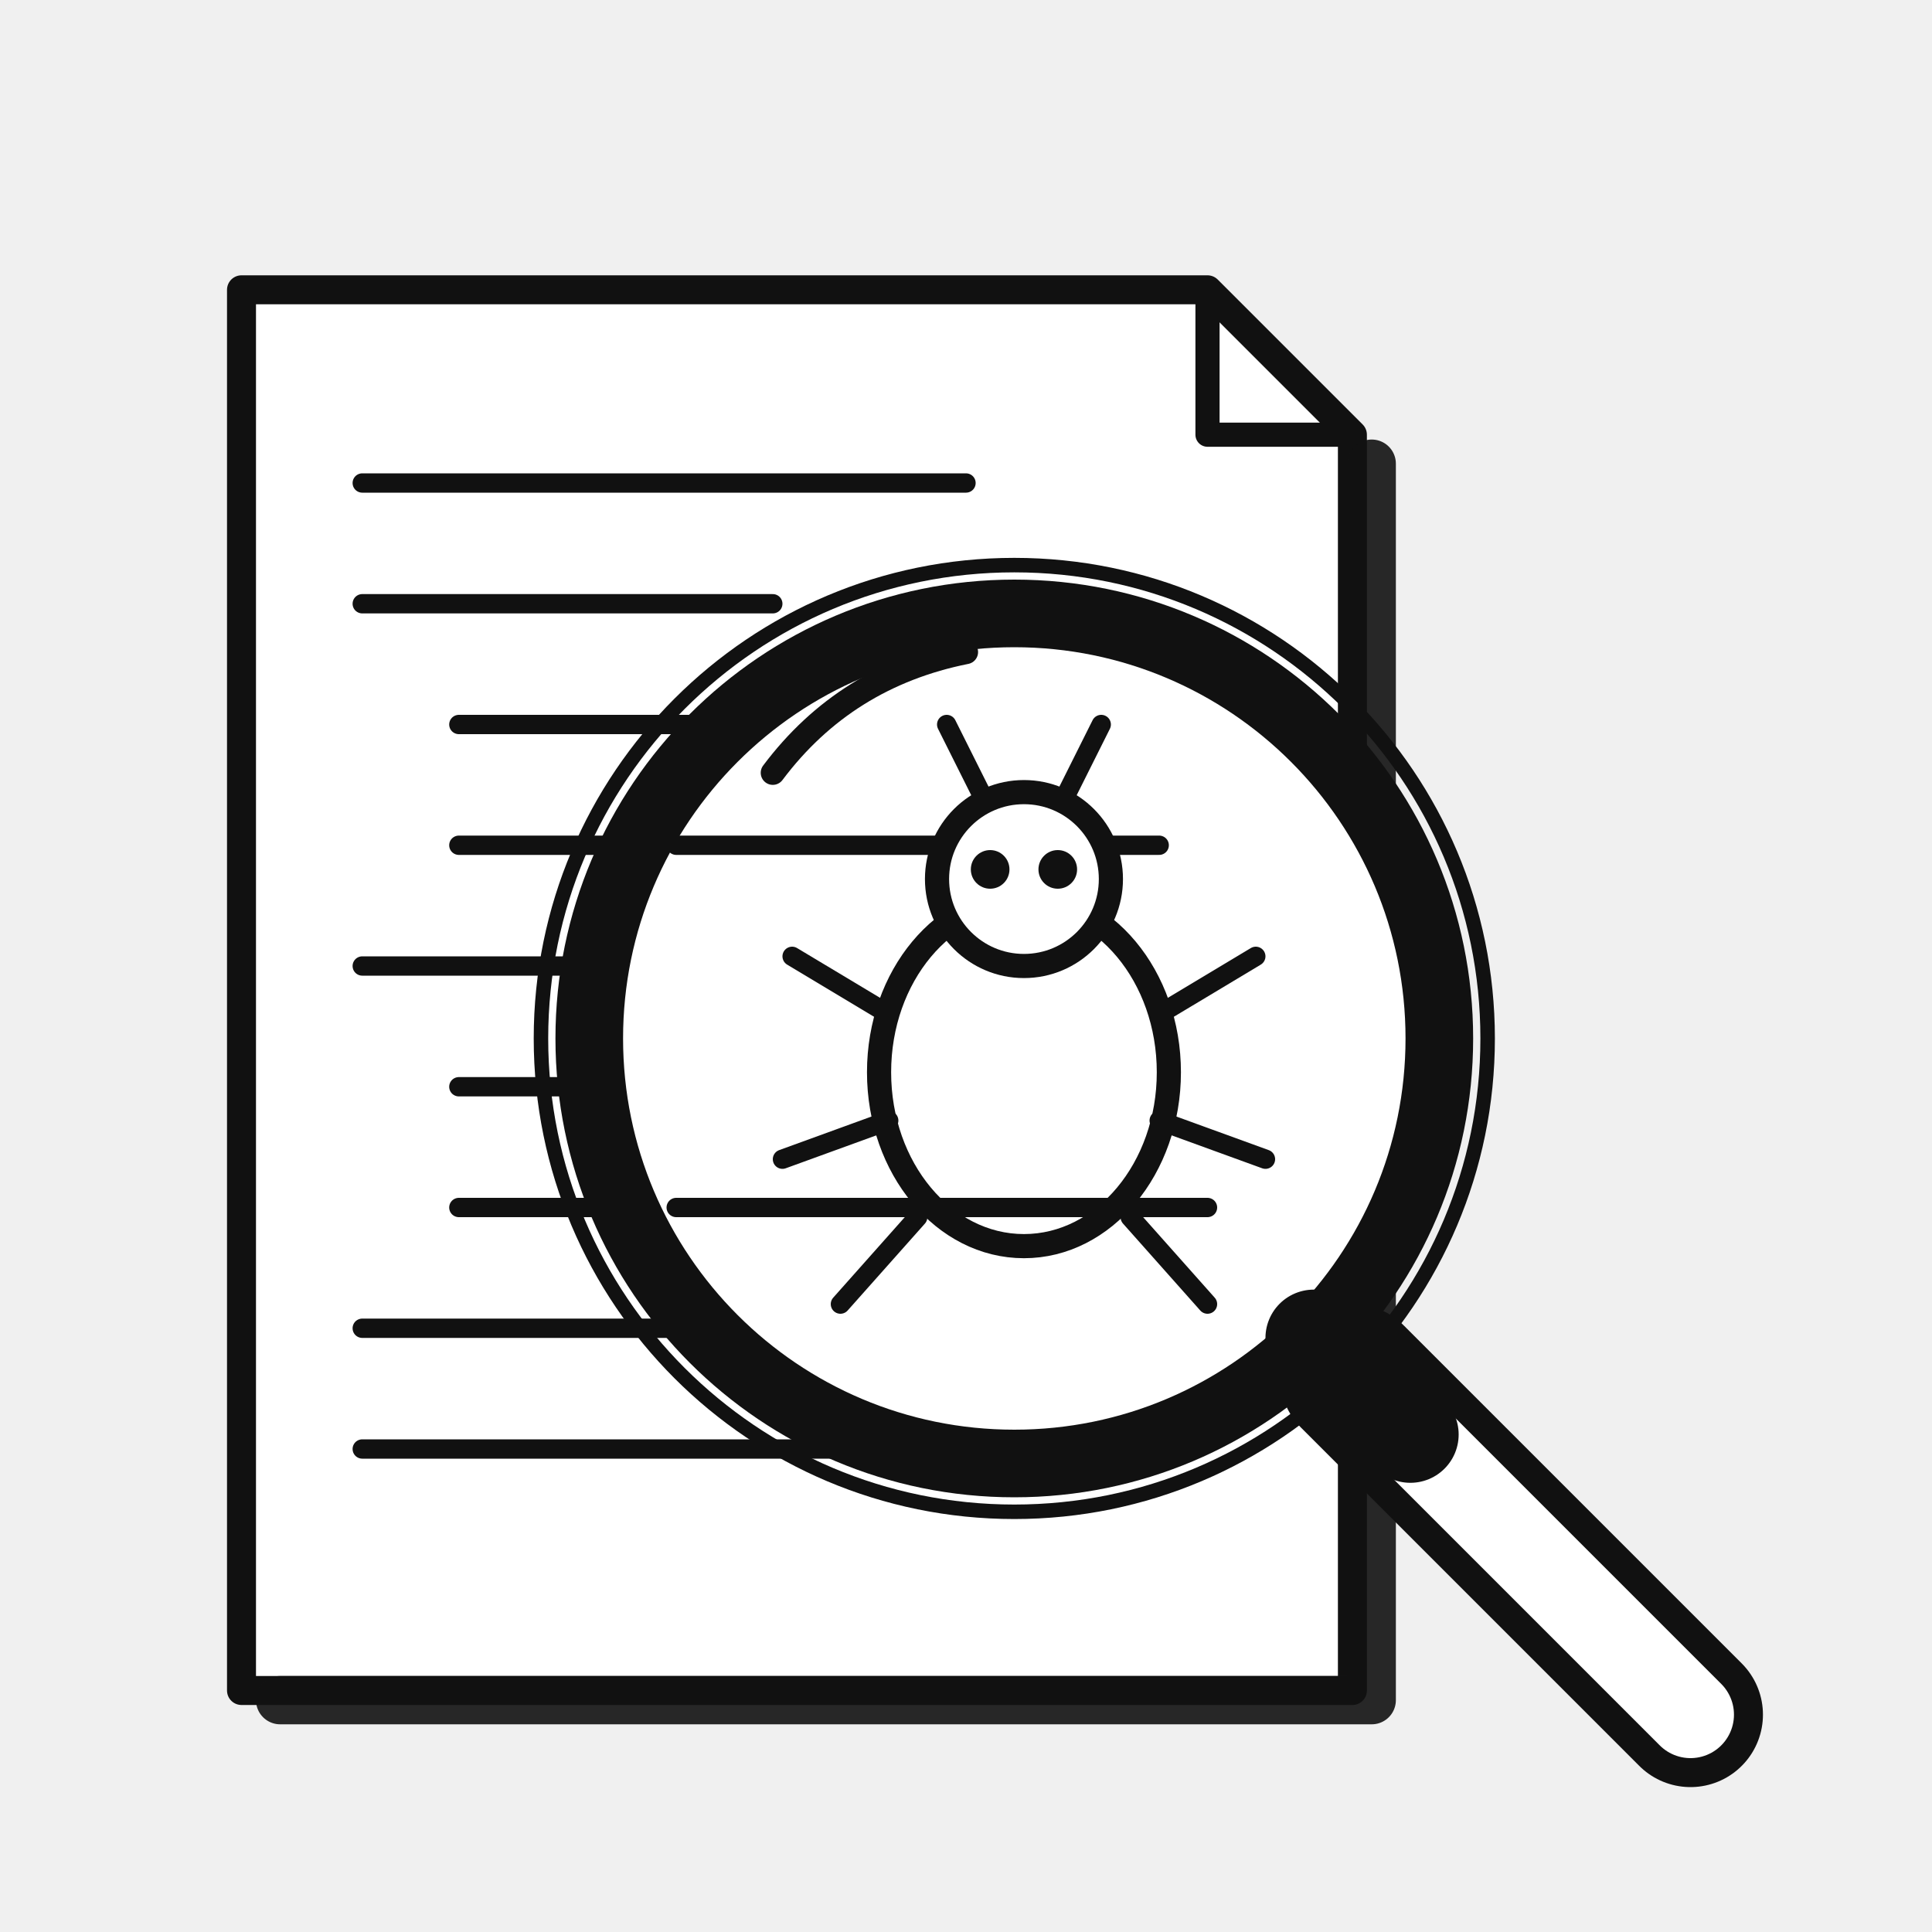
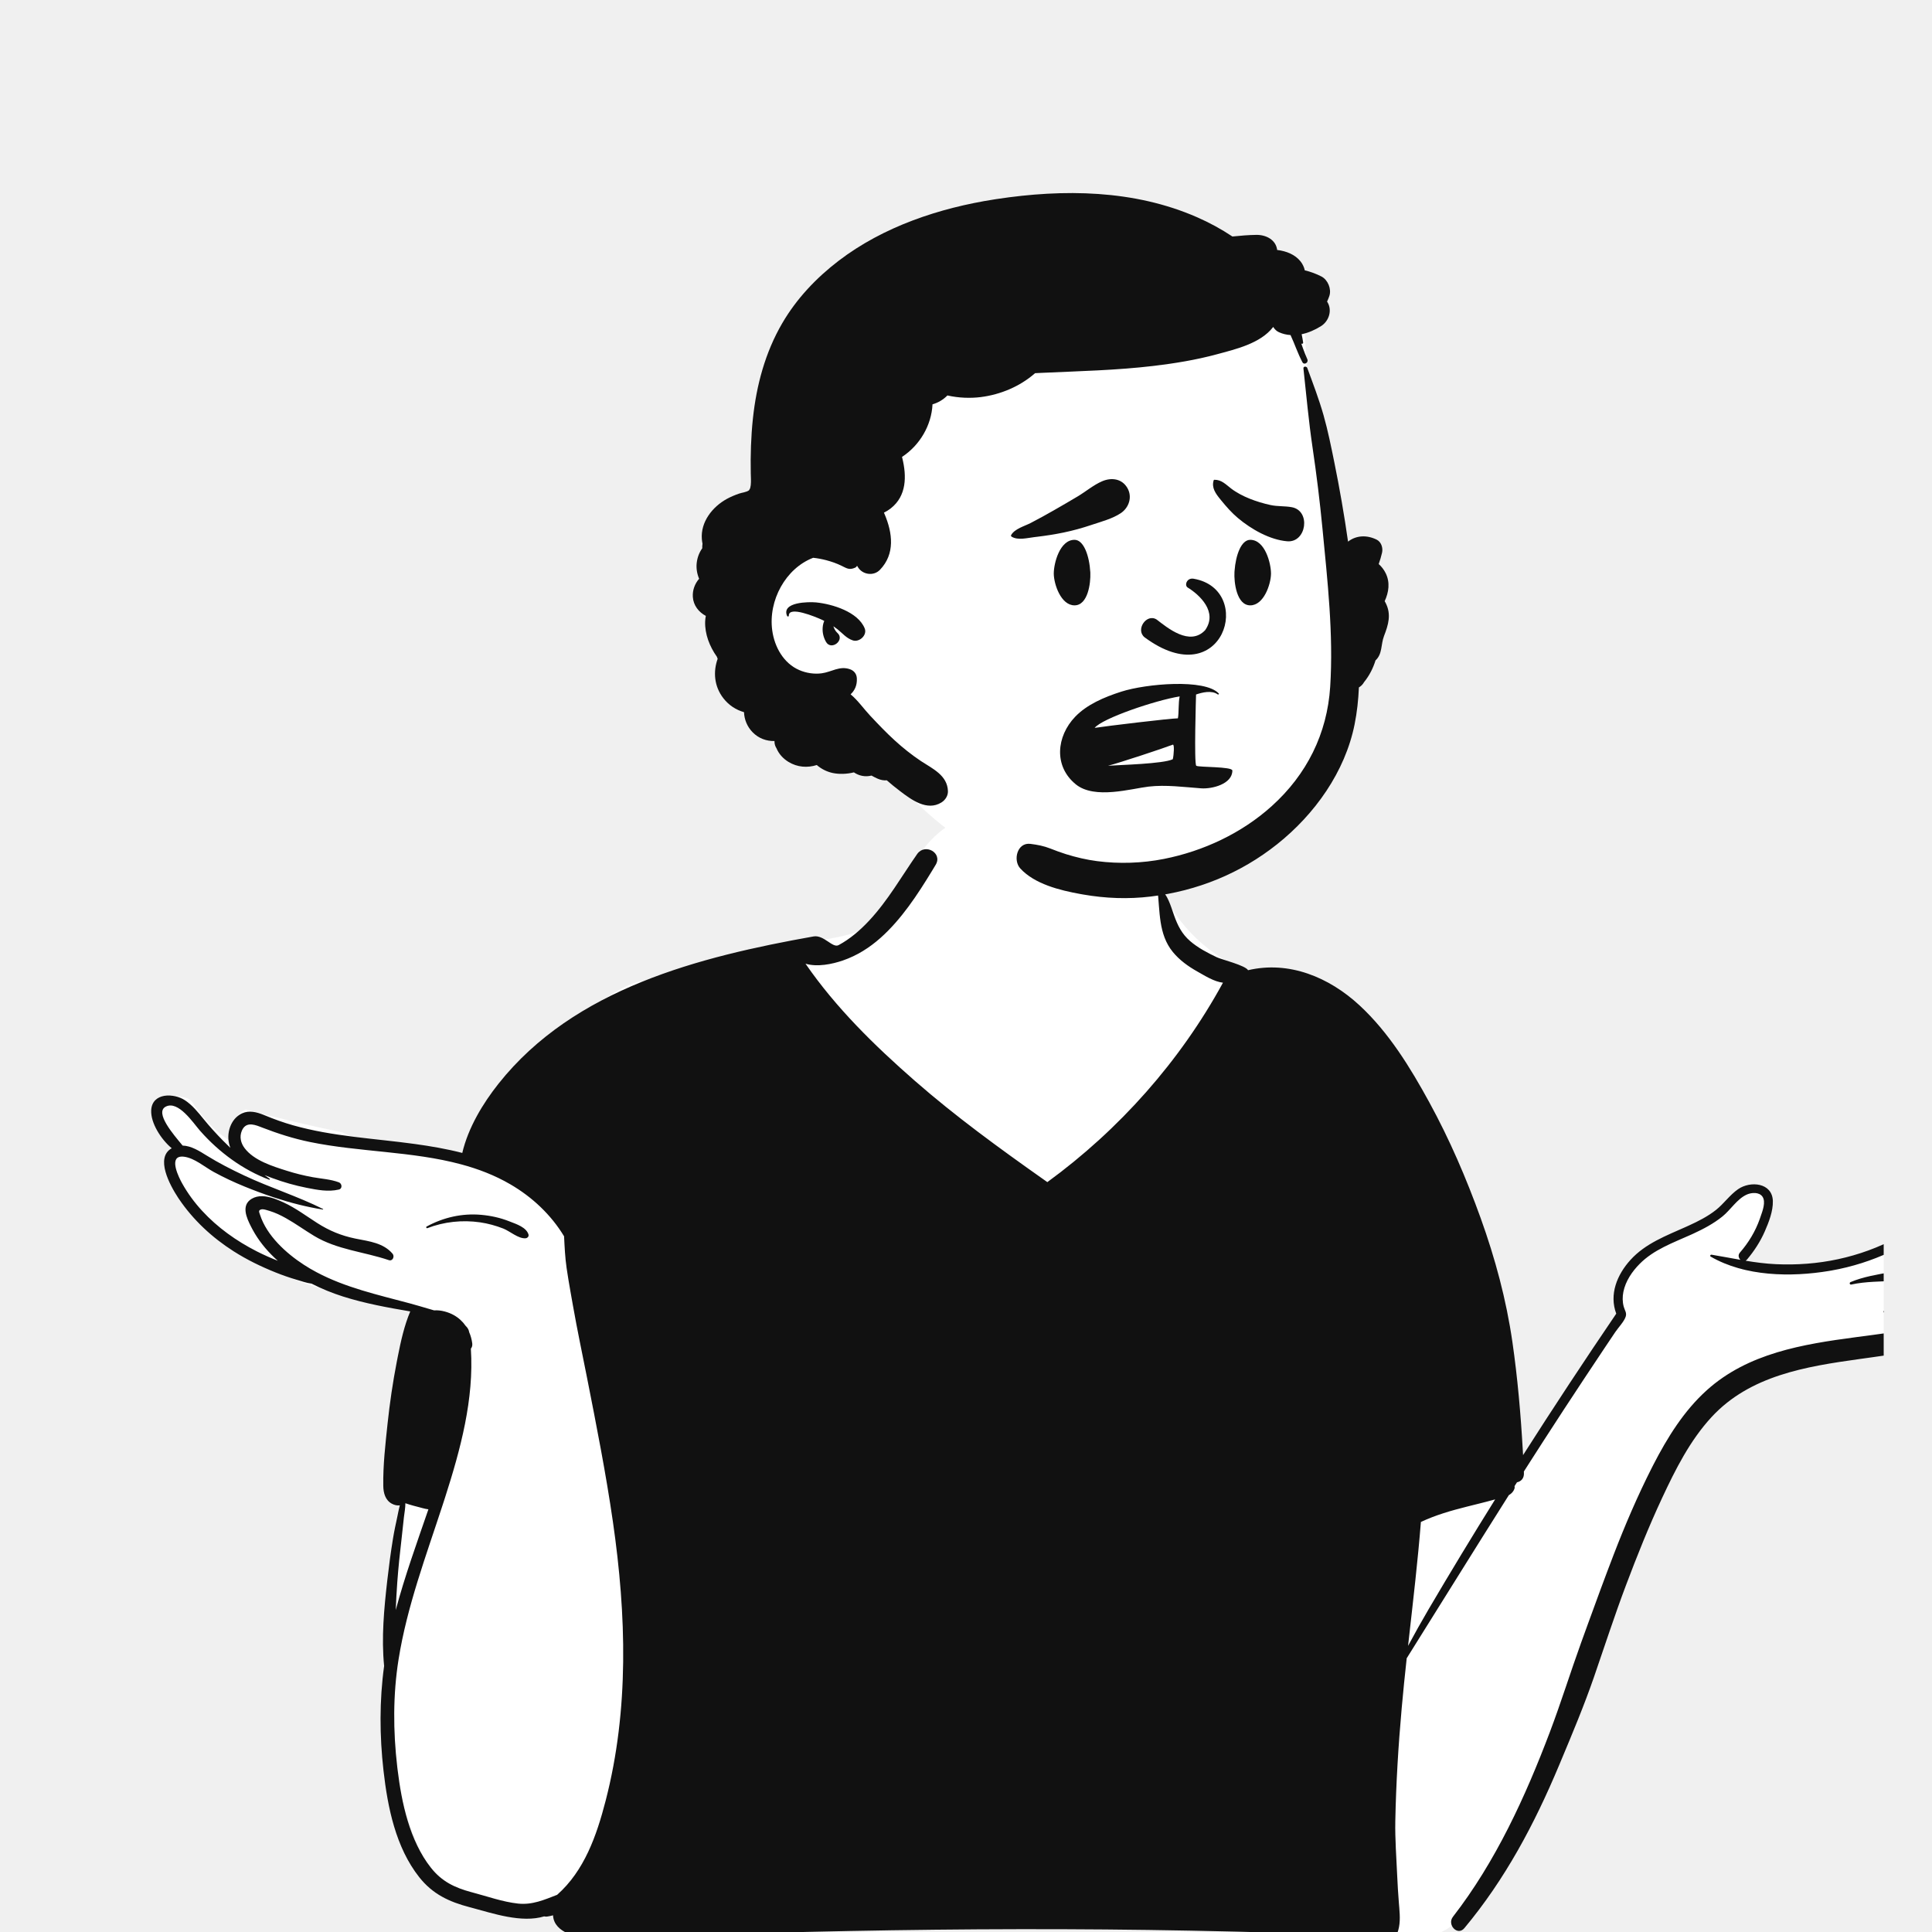
- <svg xmlns="http://www.w3.org/2000/svg" viewBox="0 0 400 400" fill="none" stroke="#111" stroke-linecap="round" stroke-linejoin="round">
-   <path d="M50 60 H250 L280 90 V350 H50 Z" fill="#fff" stroke-width="6" />
-   <path d="M250 60 V90 H280" fill="url(#hatch)" stroke-width="5" />
-   <path d="M58 352 H284 V96" stroke-width="10" opacity="0.9" />
-   <g stroke-width="4">
-     <path d="M75 100 H200 M75 125 H160 M95 150 H230 M95 175 H190 M75 200 H215 M95 225 H170 M95 250 H240 M75 275 H180 M75 300 H220" />
-   </g>
-   <circle cx="210" cy="215" r="88" fill="#fff" stroke="none" />
-   <g stroke-width="4" clip-path="circle(88px at 210px 215px)">
-     <path d="M140 175 H240 M140 250 H250" />
-   </g>
-   <ellipse cx="212" cy="222" rx="30" ry="36" fill="url(#cross-hatch)" stroke-width="5" />
-   <circle cx="212" cy="182" r="18" fill="#fff" stroke-width="5" />
-   <circle cx="205" cy="180" r="4" fill="#111" stroke="none" />
-   <circle cx="219" cy="180" r="4" fill="#111" stroke="none" />
-   <path d="M184 210 L164 198 M240 210 L260 198 M184 232 L162 240 M240 232 L262 240 M190 252 L174 270 M234 252 L250 270 M204 166 L196 150 M220 166 L228 150" stroke-width="4" />
-   <circle cx="210" cy="215" r="88" stroke-width="14" />
-   <circle cx="210" cy="215" r="98" stroke-width="3" />
-   <path d="M160 160 Q175 140 200 135" stroke-width="5" />
-   <path d="M280 285 L350 355" stroke-width="30" />
-   <path d="M280 285 L350 355" stroke="#fff" stroke-width="18" />
-   <path d="M296 301 L345 350" stroke="url(#hatch)" stroke-width="16" />
-   <path d="M272 277 L292 297" stroke-width="20" />
+ <svg xmlns="http://www.w3.org/2000/svg" viewBox="0 0 400 400">
+   <svg x="10" y="24" width="380" height="376" viewBox="184 210 940 1130" preserveAspectRatio="xMidYMax meet">
+     <g transform="translate(147, 639)">
+       <path d="M1105.74 305.357C1115.98 300.01 1125.99 294.201 1135.83 288.155C1142.76 284.008 1136.62 273.562 1129.51 277.336C1125.88 279.267 1122.26 281.217 1118.62 283.135C1121.48 280.672 1124.14 277.99 1126.51 275.067L1126.35 274.904C1135.51 266.693 1123.74 251.201 1113.32 257.946C1104.13 264.608 1094.85 271.406 1084.3 275.793C1062.45 285.059 1038.35 286.592 1014.89 286.86C1006.31 286.215 998.114 287.702 989.786 289.359C993.051 276.261 1001.22 266.37 1005.56 253.684C1008.75 240.876 990.266 232.151 983.714 244.463C982.106 247.486 980.573 250.544 979.074 253.618C964.912 266.499 941.264 265.364 926.981 279.195C918.845 286.416 914.864 296.213 913.291 306.047C912.223 312.724 913.883 319.418 909.846 325.332C890.327 352.94 859.485 396.578 843.822 426.961C832.732 354.763 803.121 265.462 772.53 199.446C762.414 178.333 750.841 157.703 735.649 139.807C737.371 133.839 731.293 123.245 727.428 126.506C715.531 111.973 694.501 108.21 677.591 100.985C654.764 91.224 635.825 70.936 626.515 47.876C614.553 3.964 585.106 -1.614 544.267 0.327C505.183 0.278 476.266 16.995 467.738 56.781C450.413 86.978 409.507 81.984 380.078 89.979C358.51 94.906 337.579 102.523 317.687 112.194C295.558 91.203 216.303 179.298 209.099 201.97C213.34 202.792 217.555 203.781 221.732 204.987C225.452 206.063 223.89 211.682 220.138 210.782C215.469 209.661 210.77 208.889 206.049 208.353C205.905 208.804 205.779 209.253 205.685 209.697C205.155 209.661 204.626 209.616 204.096 209.58C205.271 210.191 206.402 210.901 207.504 211.817C210.168 214.029 206.7 218.298 203.869 216.535C201.202 214.54 197.709 214.855 194.51 214.185C194.32 220.763 170.847 213.404 167.201 211.224C150.996 209.197 134.325 211.372 119.197 203.557C99.068 199.318 78.788 194.63 58.885 189.232C53.616 191.286 48.664 198.636 52.849 204.03C55.203 206.484 52.177 210.492 49.213 208.747C39.272 202.896 31.584 193.762 25.066 183.922C21.998 180.827 16.552 181.493 12.43 180.208C11.879 181.198 11.554 182.302 11.559 183.434C-5.926 186.312 6.547 205.409 15.337 211.359C10.674 214.395 10.497 220.341 10.905 225.306C9.917 227.074 9.587 229.266 10.447 231.248C13.735 238.825 20.846 245.206 26.253 251.345C32.223 258.124 37.546 264.941 44.81 270.437C72.498 291.542 105.911 303.342 140.189 307.957C152.36 309.826 169.867 312.687 177.403 322.979C175.554 335.193 172.159 346.907 169.079 358.817C164.772 374.627 165.065 391.178 165.008 407.296C164.406 406.812 163.25 406.912 163.078 407.834C162.076 414.515 161.331 421.347 157.27 426.961C153.71 437.4 151.341 448.535 150.01 459.503C144.678 511.498 143.405 565.027 155.427 616.212C160.066 635.201 167.611 653.247 177.891 669.865C180.956 674.821 185.884 676.273 190.309 675.299C205.119 682.993 223.776 685.46 239.739 683.505C294.16 668.099 275.198 705.197 351.501 693.837C483.208 677.059 616.312 710.029 747.739 690.672C750.976 715.674 793.35 708.502 808.069 697.932C852.203 665.123 874.117 561.247 896.266 508.552C911.491 467.018 936.985 393.454 970.372 365.584C980.383 357.754 992.484 353.632 1004.59 350.304C1049.78 338.66 1095.14 327.648 1140.42 316.327C1148.09 314.437 1146.71 301.342 1138.5 302.182C1127.61 303.297 1116.67 304.306 1105.74 305.357Z" fill="#ffffff" />
+       <path d="M99.795 297.568C96.735 297.189 93.735 296.099 90.755 295.239C86.205 293.909 81.745 292.359 77.355 290.589C68.295 286.96 59.505 282.669 51.265 277.419C37.955 268.929 26.195 258.049 17.325 244.949L16.716 244.035C11.652 236.322 2.311 219.195 12.785 213.339C6.035 207.699 -0.345 197.569 0.015 189.749C0.525 178.689 14.085 178.84 21.095 183.529C25.684 186.599 29.125 190.899 32.575 195.13C36.395 199.829 40.474 204.309 44.715 208.619C45.84 209.759 46.976 210.876 48.132 211.975L49.294 213.069C49.114 212.639 48.955 212.199 48.815 211.748C46.474 204.459 49.264 194.969 56.554 191.629C61.016 189.584 65.649 190.832 69.972 192.568L70.635 192.839C76.454 195.248 82.345 197.379 88.404 199.089C113.105 206.059 138.885 207.219 164.195 210.699C173.945 212.049 183.875 213.748 193.575 216.248C197.274 200.538 206.344 185.479 216.184 173.089C263.304 113.818 341.014 94.229 412.104 81.549C418.584 80.399 423.955 88.979 427.725 86.949C434.875 83.109 441.165 77.669 446.685 71.759C458.455 59.149 466.805 44.319 476.615 30.269C481.465 23.329 492.625 29.539 488.125 36.989L485.92 40.63C476.843 55.544 466.792 70.913 453.775 82.479C446.855 88.619 439.175 93.469 430.395 96.498C423.745 98.789 414.415 100.719 407.135 98.498L406.261 97.225C406.55 97.651 406.841 98.075 407.135 98.499C426.134 126.029 449.974 149.329 475.094 171.319C500.45 193.502 527.803 213.368 555.321 232.791L557.614 234.409C602.444 201.71 640.314 159.059 666.884 110.33C661.315 109.659 655.805 106.09 651.045 103.429C645.315 100.21 639.925 96.369 635.725 91.249C626.575 80.099 627.765 65.729 626.115 52.199C626.015 51.359 627.125 51.149 627.635 51.569C632.595 55.689 634.335 62.439 636.405 68.269C638.685 74.679 641.265 79.96 646.495 84.469C651.365 88.67 657.305 91.759 663.075 94.509C666.05 95.92 680.822 99.546 682.504 102.549C708.025 96.559 732.885 106.909 751.795 124.369C770.065 141.239 783.475 163.169 795.315 184.819C807.945 207.919 818.295 231.998 827.215 256.748C836.255 281.869 843.185 307.539 846.995 333.979C850.211 356.27 852.183 378.912 853.459 401.452L853.615 404.269C872.494 374.639 891.844 345.319 911.594 316.259C907.104 304.269 912.074 292.029 920.484 282.769C929.804 272.519 942.694 267.759 955.024 262.219L956.645 261.486C962.588 258.775 968.511 255.79 973.644 251.729C978.584 247.809 982.214 242.409 987.414 238.799C994.974 233.539 1008.69 234.659 1009.04 246.149C1009.22 252.46 1006.51 259.379 1004.03 265.049C1001.22 271.46 997.434 277.269 992.934 282.609C992.726 282.858 992.499 283.054 992.268 283.21L992.095 283.319C998.315 284.349 1004.58 285.179 1010.97 285.469C1023.86 286.059 1036.89 285.109 1049.51 282.389C1062.43 279.609 1074.95 275.09 1086.57 268.789C1096.5 263.409 1105.7 256.449 1116.98 254.809C1118.02 254.649 1119.07 254.549 1120.15 254.489C1121.95 254.389 1123.75 256.509 1123.04 258.288C1122.65 259.269 1122.24 260.239 1121.79 261.219C1117.89 269.809 1111.91 278.142 1104.45 284.466L1103.87 284.949C1106.5 284.039 1109.09 283.019 1111.64 281.869C1126.63 275.119 1140.23 264.919 1156.3 260.819C1157.06 260.619 1157.83 260.439 1158.6 260.269C1163.57 259.199 1166.19 264.599 1163.27 268.299C1162.8 268.899 1162.33 269.489 1161.84 270.079C1154.67 278.979 1146.76 287.239 1138.04 294.659C1135.05 297.199 1131.97 299.659 1128.83 302.01C1127.51 303.006 1126.18 303.98 1124.84 304.939L1124.17 305.409C1125.74 304.3 1127.29 303.17 1128.83 302.01C1138.67 299.029 1148.37 295.499 1157.86 291.59C1161.63 290.039 1164.56 293.859 1164.96 296.999C1166.3 307.52 1154.62 315.13 1147.02 320.189C1139.4 325.27 1131.01 329.13 1122.42 332.229C1105.91 338.197 1088.56 340.908 1071.24 343.337L1062.83 344.509C1029.53 349.164 994.756 354.731 970.864 380.64C957.474 395.159 948.414 413.199 940.124 430.949C931.844 448.68 924.574 466.88 917.674 485.18C910.524 504.119 904.294 523.409 897.674 542.539C891.594 560.104 884.332 577.445 877.139 594.61L876.004 597.319C860.734 633.8 842.494 668.159 817.074 698.619C812.884 703.649 806.114 696.51 809.984 691.529C836.574 657.249 855.074 616.8 870.344 576.449C877.294 558.09 883.114 539.289 889.794 520.829L893.769 509.862C899.077 495.244 904.43 480.644 910.014 466.14C917.084 447.789 924.854 429.659 933.744 412.119L934.688 410.272C943.391 393.351 953.732 376.674 967.964 363.869C993.582 340.81 1027.67 335.278 1060.63 330.897L1071 329.53C1084.93 327.679 1098.9 325.634 1112.45 321.909C1120.27 319.77 1127.91 317.029 1135.09 313.249C1137.95 311.749 1140.74 310.1 1143.44 308.3C1135.74 310.56 1127.93 312.409 1119.98 313.859C1116.09 314.569 1112.24 315.1 1108.4 315.47C1098.51 316.448 1088.7 316.408 1078.57 315.879C1077.71 315.828 1077.43 314.479 1078.35 314.309C1085.41 313.055 1092.47 311.486 1099.51 309.784L1101.61 309.269C1101.65 308.1 1102.11 306.859 1103.07 305.68C1106.57 301.42 1113.22 299.239 1117.83 296.229C1122.66 293.079 1127.34 289.68 1131.8 286.039C1135.88 282.71 1139.8 279.189 1143.57 275.51L1144.7 274.399C1144.33 274.77 1143.95 275.141 1143.57 275.509C1133.39 280.21 1123.74 286.239 1113.11 289.96C1104.66 292.929 1095.8 294.929 1086.86 295.639L1086.31 295.683L1085.75 295.719C1076.42 296.389 1067.03 296.119 1057.84 298.139C1056.81 298.369 1056.49 296.989 1057.41 296.599C1065.44 293.259 1073.79 291.969 1082.23 290.409C1082.41 289.749 1082.87 289.159 1083.67 288.779L1085.83 287.748C1092.26 284.659 1098.26 281.542 1103.6 276.529C1108.32 272.099 1112.25 266.92 1115.2 261.179C1103.39 263.769 1093.02 272.719 1082.28 277.749C1070.58 283.239 1058.2 287.179 1045.48 289.42L1044.04 289.668C1020.26 293.633 991.68 293.128 970.385 280.769C969.705 280.369 970.195 279.46 970.895 279.569C976.935 280.559 982.915 281.729 988.895 282.769C987.724 281.699 987.204 279.779 988.554 278.239C993.925 272.084 998.173 265.049 1000.89 257.351L1001.41 255.846C1002.66 252.275 1004.77 246.73 1002.61 243.509C1000.55 240.439 995.704 240.859 992.804 242.159C986.774 244.879 982.764 251.67 977.684 255.769C972.144 260.249 965.844 263.569 959.394 266.539L958.032 267.158C946.876 272.176 934.956 276.4 926.184 285.259C921.464 290.019 917.404 295.969 916.044 302.639C915.424 305.699 915.424 308.849 916.244 311.879C916.894 314.249 918.254 315.71 917.474 318.119C916.454 321.229 912.844 324.949 910.984 327.719C908.824 330.92 906.674 334.129 904.524 337.339C900.234 343.759 895.964 350.199 891.694 356.629C883.154 369.509 874.704 382.449 866.324 395.429C863.598 399.656 860.88 403.887 858.171 408.122L854.115 414.479L851.971 417.83L848.315 423.578C848.445 424.109 848.435 424.669 848.265 425.158C847.641 426.934 846.474 428.147 845.023 429.027L844.764 429.179C823.424 462.909 802.424 496.859 781.214 530.67C780.084 540.989 779.024 551.319 778.104 561.649C776.014 585.029 774.584 608.47 774.124 631.939C773.904 643.3 774.814 654.729 775.304 666.079C775.544 671.496 775.873 676.906 776.302 682.315L776.617 686.149C777.04 691.418 777.279 696.647 775.384 701.67C773.704 706.079 768.584 707.069 765.554 703.71C726.025 702.119 686.465 700.909 646.905 700.159C576.095 698.799 505.255 699.009 434.435 700.379C398.865 701.069 363.285 702.039 327.725 703.239C310.205 703.819 292.675 704.639 275.145 704.879C265.7 705.008 250.835 701.569 250.073 690.943L250.055 690.619C248.875 690.939 247.655 691.199 246.405 691.389C245.848 691.474 245.314 691.45 244.82 691.334L244.575 691.269C230.496 695.56 212.687 689.438 199.309 685.87L198.205 685.578C185.435 682.248 175.175 677.488 166.805 666.908C152.155 648.379 147.155 623.498 144.555 600.568C142.115 578.988 141.975 557.009 144.945 535.469C143.195 517.92 144.905 499.81 146.895 482.359C147.875 473.729 149.025 465.109 150.405 456.529C151.175 451.739 152.185 446.999 153.215 442.269C153.626 440.379 153.968 438.344 154.49 436.377L154.725 435.539C153.125 435.749 151.375 435.399 149.685 434.47C145.665 432.26 144.495 427.789 144.425 423.51C144.205 410.609 145.745 397.34 147.105 384.52C148.475 371.72 150.355 358.869 152.815 346.229L153.451 342.97C155.315 333.514 157.448 323.753 161.205 314.869C147.095 312.469 133.025 309.919 119.335 305.578C112.655 303.448 106.075 300.799 99.795 297.568ZM836.254 431.819C836.035 431.869 835.825 431.929 835.615 431.989C829.975 433.569 824.275 434.909 818.595 436.349C808.775 438.819 799.175 441.579 790.045 445.869C788.132 470.009 785.297 494.071 782.601 518.145L782.064 522.96C786.204 515.279 790.444 507.659 794.874 500.13C808.364 477.179 822.164 454.409 836.254 431.819ZM158.165 434.21C158.195 437.079 157.595 440.06 157.275 442.819C156.755 447.3 156.335 451.8 155.805 456.279C154.725 465.279 153.805 474.289 153.135 483.329C152.705 489.1 152.425 494.89 152.175 500.68C157.845 479.488 165.355 458.759 172.495 437.998C171.301 437.873 170.081 437.581 168.823 437.247L166.704 436.676C165.455 436.355 161.402 435.358 158.165 434.21ZM854.115 414.479L854.155 415.429C854.305 418.799 852.285 420.699 849.835 421.189C851.255 418.949 852.685 416.709 854.115 414.479ZM205.315 254.76C211.285 255.289 217.135 256.56 222.715 258.76L223.253 258.97C227.38 260.563 233.415 262.564 234.765 266.97C235.145 268.22 234.125 269.249 232.955 269.35C228.475 269.71 223.195 264.909 219.045 263.289C214.425 261.489 209.585 260.149 204.685 259.439C193.675 257.829 182.195 259.05 171.835 263.06C171.225 263.3 170.845 262.329 171.395 262.039C181.835 256.359 193.445 253.71 205.315 254.76ZM78.805 283.359C78.114 282.749 77.424 282.109 76.744 281.47C71.383 276.398 66.635 270.478 63.12 263.974L62.195 262.213C59.332 256.67 55.816 248.773 62.544 244.779C66.564 242.39 71.404 242.989 75.884 244.439C76.174 244.529 76.464 244.63 76.754 244.729C78.754 245.43 80.684 246.269 82.404 247.069C89.874 250.499 96.464 255.489 103.364 259.89C110.841 264.66 118.223 267.71 126.852 269.495L127.664 269.659C135.764 271.26 144.544 272.289 150.194 278.949C151.614 280.63 150.314 283.779 147.864 282.949C132.244 277.68 115.714 276.519 101.374 267.869C95.434 264.289 89.814 260.18 83.744 256.789C80.524 254.987 77.2 253.412 73.657 252.332L71.722 251.762C70.588 251.431 69.234 251.104 68.324 251.43C66.592 252.03 67.145 252.957 67.681 254.575L67.734 254.739C71.944 267.76 83.944 278.659 95.064 285.869C97.614 287.529 100.224 289.05 102.884 290.46C120.89 300.057 141.037 304.523 160.824 309.826C160.824 309.826 172.265 313.019 176.055 314.219C180.275 313.868 185.085 315.359 188.265 317.139C191.355 318.868 193.845 321.189 195.725 323.919C195.725 323.919 197.535 325.429 197.865 327.769C198.815 329.939 199.455 332.278 199.775 334.719C199.955 336.149 199.595 337.248 198.915 338.028C200.96 369.421 192.481 400.637 182.921 430.471L181.973 433.413L181.365 435.278C171.055 466.908 159.225 498.309 153.945 531.288C150.415 553.318 150.525 576.118 153.115 598.248L153.297 599.775C155.849 620.698 160.759 644.17 174.065 661.009C180.851 669.603 188.892 673.422 199.172 676.19L199.735 676.339C209.035 678.788 218.635 682.259 228.225 683.309C237.125 684.279 244.585 680.969 252.595 677.868L252.605 677.859C269.475 662.929 277.135 641.189 282.795 619.248C297.465 562.469 295.645 503.529 287.325 445.919C282.985 415.819 277.085 385.979 271.205 356.149C268.265 341.239 265.095 326.359 262.465 311.399L260.903 302.595C260.041 297.703 259.207 292.808 258.495 287.889C257.535 281.279 257.245 274.779 256.915 268.129C248.835 254.739 237.105 243.709 223.515 235.799C213.785 230.129 203.485 226.199 192.855 223.349C162.465 215.159 129.335 215.739 98.754 209.439C88.481 207.325 78.73 204.187 68.984 200.426L67.654 199.909C63.184 198.169 58.624 197.199 56.404 202.469C54.825 206.219 55.764 210.119 58.135 213.269C63.944 220.989 75.624 224.569 84.415 227.349C89.704 229.029 95.105 230.359 100.565 231.349C106.025 232.339 111.505 232.589 116.745 234.519C118.765 235.259 119.165 238.469 116.745 239.038C110.105 240.589 103.425 239.259 96.825 237.969C89.575 236.538 82.434 234.509 75.495 231.939C74.215 231.467 72.89 230.969 71.541 230.441L70.525 230.039C71.575 230.8 72.624 231.55 73.684 232.3C73.965 232.499 73.794 233.029 73.424 232.899C57.106 226.811 42.259 215.827 30.757 202.831L30.184 202.18C26.134 197.539 16.904 183.499 9.125 187.409C1.819 191.076 14.272 205.212 19.005 210.992L19.555 211.669C24.935 211.809 30.145 215.158 34.505 217.858C42.075 222.549 49.985 226.589 58.045 230.368C74.065 237.898 91.075 243.209 106.925 251.118C107.135 251.229 106.975 251.498 106.775 251.469C96.685 249.858 86.705 247.288 76.955 244.099L76.52 243.963L76.085 243.818C69.995 241.818 63.985 239.559 58.075 237.148C51.505 234.469 45.085 231.459 38.855 228.049C33.215 224.969 26.955 219.419 20.415 218.599C19.715 218.509 19.095 218.498 18.555 218.549C11.045 219.179 17.255 231.619 19.355 235.339C22.785 241.449 26.925 247.089 31.675 252.239C41.305 262.699 52.975 270.989 65.605 277.439C69.915 279.639 74.325 281.579 78.805 283.359Z" fill="#111111" />
+     </g>
+     <g transform="translate(90 0)">
+       <g transform="translate(342, 190)">
+         <g transform="translate(40 0)">
+           <path d="M418.424 337.603C412.153 292.36 397.81 248.432 395.751 202.51C394.526 182.859 393.301 163.207 392.077 143.554C391.612 131.28 375.668 127.139 369.578 138.013C355.735 122.661 330.947 124.922 312.036 125.388C200.708 129.333 94.914 204.603 56.698 309.552C55.779 312.054 56.057 314.717 57.096 317.1C39.283 376.5 102.278 414.749 145.242 441.233C162.671 459.651 183.158 474.953 206.291 485.433C232.902 497.952 262.524 504.932 291.925 505.6C298.379 505.748 302.256 500.53 302.722 495.129C312.102 492.946 328.153 495.466 333.113 485.854C389.68 461.285 426.537 399.013 418.424 337.603Z" fill="#ffffff" />
+           <path d="M391.957 177.155C391.797 175.688 393.915 175.643 394.351 176.831C397.936 186.598 401.653 196.298 404.493 206.312C407.231 215.963 409.203 225.833 411.2 235.661C414.512 251.971 417.36 268.401 419.716 284.884C424.751 280.952 431.336 280.594 437.537 283.654C440.447 285.089 441.561 288.884 440.863 291.828C440.303 294.19 439.618 296.54 438.796 298.842C440.553 300.397 442.046 302.315 443.13 304.517C445.985 310.317 445.065 316.405 442.504 321.938C442.699 322.268 442.892 322.6 443.074 322.952C446.781 330.151 444.798 336.598 442.089 343.622C440.061 348.878 441.193 354.796 436.818 358.764C435.297 363.65 433.015 368.194 429.693 372.299C428.939 373.68 427.809 374.79 426.468 375.607C426.131 383.318 425.317 391.003 423.786 398.621C417.841 428.2 398.973 454.555 375.616 473.143C352.76 491.333 325.917 502.202 296.953 505.715C282.889 507.422 268.804 506.884 254.855 504.447L253.117 504.137C240.246 501.803 224.67 497.938 215.77 488.229C211.09 483.123 213.826 471.885 222.101 472.946C226.485 473.507 230.301 474.21 234.429 475.828C237.648 477.09 240.873 478.306 244.178 479.336C250.508 481.307 257.055 482.844 263.627 483.694C277.321 485.463 291.551 484.995 305.087 482.325C329.701 477.469 353.614 466.268 372.293 449.404C394.006 429.801 406.734 404.43 408.607 375.168C410.693 342.578 406.93 309.206 403.806 276.785C402.181 259.92 400.118 243.089 397.634 226.329C395.207 209.953 393.752 193.6 391.957 177.155ZM199.799 71.92L200.851 71.758C242.651 65.397 286.631 65.848 325.921 83.098C333.451 86.407 340.821 90.397 347.761 95.027C352.732 94.508 357.732 94.087 362.642 94.018C368.821 93.937 374.851 97.147 375.611 103.397C381.401 104.117 386.732 106.247 390.142 110.508C391.471 112.167 392.361 114.087 392.812 116.087C396.371 116.928 399.861 118.217 403.171 119.917C407.191 121.987 409.511 127.747 408.091 132.008C407.763 132.975 407.391 133.918 406.973 134.84L406.651 135.527L406.841 135.787C410.051 140.947 407.821 147.717 402.901 150.797C399.211 153.107 395.091 154.947 390.851 155.837C391.201 157.537 391.521 159.247 391.781 160.977C391.881 161.678 390.982 162.178 390.581 161.487C390.581 161.487 392.101 166.217 394.392 171.428C395.291 173.477 392.411 175.297 391.312 173.227C388.392 167.707 386.581 162.047 383.931 156.357C381.482 156.197 379.041 155.637 376.691 154.567C375.151 153.867 373.982 152.687 373.142 151.277C373.091 151.337 373.062 151.407 373.011 151.477C365.121 161.627 349.701 165.187 337.781 168.397C324.982 171.848 311.881 173.977 298.732 175.547C275.771 178.277 252.631 178.787 229.562 179.848C228.034 179.917 226.509 179.994 224.983 180.068C215.613 188.288 203.544 193.396 191.164 194.949C184.891 195.735 177.471 195.535 170.437 193.933C167.891 196.533 164.674 198.459 161.162 199.448C160.53 212.547 153.226 224.949 142.184 232.178L142.38 232.957C145.124 244.142 145.089 256.369 135.252 264.143C133.919 265.195 132.464 266.097 130.934 266.845L131.27 267.618C136.351 279.492 137.974 292.608 128.423 302.461C124.551 306.455 117.752 305.509 114.848 300.925L114.706 300.693C114.545 300.42 114.371 300.158 114.204 299.89C113.945 300.42 113.549 300.867 112.961 301.117C109.331 302.678 107.881 301.527 104.571 299.917C101.511 298.417 98.281 297.297 94.982 296.428C92.291 295.727 89.611 295.227 86.911 294.937C69.851 301.457 58.831 321.457 61.451 340.227C62.871 350.447 68.482 360.567 78.261 364.807C82.541 366.667 87.571 367.447 92.201 366.817C98.471 365.967 103.291 362.018 109.781 364.277C112.341 365.167 113.942 367.178 114.081 369.928C114.312 374.247 112.781 377.487 110.201 379.887C114.751 383.687 118.421 388.967 122.371 393.178C127.312 398.447 132.321 403.717 137.661 408.577C142.701 413.187 148.062 417.467 153.741 421.268L154.338 421.661C161.454 426.295 170.421 430.41 170.761 440.098C170.871 443.018 169.101 445.697 166.701 447.187C157.732 452.747 147.971 445.447 140.941 440.098C138.111 437.947 135.361 435.717 132.711 433.407C130.941 433.547 129.011 433.258 127.001 432.367C125.711 431.807 124.451 431.147 123.211 430.447C119.181 431.457 115.381 430.567 112.251 428.457C107.741 429.567 102.961 429.697 98.901 428.807C95.192 427.987 91.881 426.237 89.151 423.887C83.451 425.707 77.121 425.367 71.501 421.917C68.131 419.848 65.501 416.897 64.071 413.447C63.343 412.308 62.877 410.978 62.842 409.513L62.841 408.957C57.941 409.067 53.031 407.387 49.241 403.508C45.761 399.947 44.062 395.508 43.871 390.997C38.941 389.598 34.431 386.726 31.001 382.297C25.321 374.957 24.562 365.887 27.482 357.787C27.291 357.357 27.121 356.917 26.971 356.477C22.441 350.087 19.451 342.377 19.691 334.647C19.721 333.447 19.881 332.268 20.121 331.098C15.661 328.727 12.381 324.567 12.031 319.277C11.761 315.127 13.251 311.067 15.941 307.997C14.631 304.867 14.051 301.467 14.451 298.067C14.861 294.577 16.091 291.547 17.892 289.018C17.851 288.098 17.901 287.167 18.051 286.217C17.871 285.287 17.721 284.327 17.642 283.348C16.791 272.627 24.191 263.247 33.201 258.297C35.571 256.997 38.131 255.937 40.691 255.037C42.551 254.377 45.351 254.157 46.991 252.947C46.921 252.897 47.601 252.018 47.721 251.547C47.851 250.967 47.991 250.397 48.062 249.807C48.331 247.327 48.131 244.777 48.081 242.287C47.861 230.987 48.211 219.637 49.401 208.397C51.611 187.557 57.062 167.167 67.681 148.957C76.591 133.697 88.791 120.807 102.781 110.117C130.647 88.835 165.421 77.262 199.799 71.92ZM70.66 331.088C67.033 322.37 84.11 322.284 88.625 322.698L88.758 322.711C98.921 323.722 114.81 328.61 118.968 338.865C120.689 343.11 115.594 347.711 111.517 346.315C107.526 344.949 105.288 342.015 102.085 339.448C101.245 338.774 100.369 338.145 99.477 337.538C99.947 339.034 100.699 340.416 101.742 341.448L101.988 341.68C106.906 346.098 98.111 353.041 94.847 347.19C93.109 344.077 92.413 340.661 92.955 337.126C93.116 336.083 93.396 335.129 93.803 334.219C93.479 334.057 93.16 333.881 92.832 333.725L92.246 333.453C88.332 331.677 71.63 324.704 71.765 330.939C71.78 331.629 70.885 331.63 70.66 331.088Z" fill="#111111" />
+         </g>
+       </g>
+       <g transform="translate(531, 366)">
+         <g transform="translate(0 0)">
+           <path d="M105.816 231.147C110.39 217.047 160.003 196.296 168.367 202.33C176.732 208.364 165.943 251.471 165.943 251.471C165.943 251.471 119.674 256.269 116.364 253.87C113.054 251.471 101.243 245.247 105.816 231.147Z" fill="white" />
+           <path d="M190.321 203.417C190.62 203.744 189.961 204.184 189.632 203.946C185.823 201.185 179.823 202.752 176.146 204.002C176.146 204.002 174.802 247.317 176.289 248.343C177.776 249.369 198.733 248.76 198.733 251.33C198.733 259.731 186.13 262.885 179.289 262.385C168.518 261.6 157.417 260.064 146.661 261.308C135.905 262.552 113.055 269.416 101.359 259.93C87.409 248.616 89.295 230.022 100.902 217.883C108.219 210.232 118.985 205.641 129.601 202.24C145.136 197.263 181.748 194.05 190.321 203.417ZM161.668 235.217C156.035 237.41 128.031 246.658 121.377 248.343C129.154 247.785 155.707 247.168 161.668 244.283C162.337 241.583 162.764 234.79 161.668 235.217ZM165.944 205.191C150.701 207.666 117.784 218.83 113.055 224.773C120.241 223.643 160.332 218.83 164.855 218.83C165.512 215.332 165.077 209.2 165.944 205.191ZM170.814 137.367C178.366 141.957 189.872 152.66 181.748 164.04C172.186 174.073 158.419 162.569 151.634 157.366C145.344 153.334 138.276 163.705 144.112 168.413C193.136 204.708 213.031 138.567 174.634 131.97C170.406 131.243 168.836 135.947 170.814 137.367ZM187.557 70.39C191.99 70.354 194.579 73.231 197.903 75.793C201.326 78.432 205.453 80.537 209.454 82.149C213.626 83.828 218.086 85.161 222.478 86.112C227.031 87.096 231.22 86.635 235.74 87.468C247.722 89.677 244.886 109.656 232.871 108.668C222.057 107.779 210.448 101.135 202.247 94.246C198.328 90.954 195.02 87.182 191.801 83.24L191.198 82.499C188.34 78.973 185.671 75.364 187.105 70.735C187.167 70.535 187.345 70.393 187.557 70.39ZM87.616 128.699C87.63 122.322 91.344 107.762 100.524 107.762C106.259 107.762 109.741 117.671 110.344 127.886L110.365 128.302C110.631 134.653 108.888 148.534 100.524 148.534C92.072 148.534 87.704 135.387 87.618 128.924L87.616 128.699ZM222.774 128.699C222.76 122.322 219.046 107.762 209.866 107.762C204.274 107.762 200.825 117.182 200.097 127.12L200.046 127.886C199.684 134.022 201.314 148.534 209.866 148.534C218.318 148.534 222.686 135.387 222.773 128.924L222.774 128.699ZM117.658 71.342C123.383 68.871 129.944 69.573 133.391 75.467C136.654 81.045 134.433 87.768 129.265 91.2C124.19 94.571 117.377 96.404 111.541 98.332L110.897 98.547C105.241 100.45 99.581 102.006 93.739 103.222C88.28 104.358 82.78 105.199 77.248 105.87L75.587 106.067C71.272 106.565 65.253 108.242 61.369 105.786C61.024 105.569 60.891 105.12 61.099 104.76C63.36 100.845 69.362 99.285 73.213 97.302C78.158 94.754 83.032 92.041 87.862 89.282C92.745 86.492 97.615 83.656 102.446 80.776C107.464 77.785 112.322 73.644 117.658 71.342Z" fill="#111111" />
+         </g>
+       </g>
+       <g transform="translate(419, 421)" />
+     </g>
+   </svg>
</svg>
